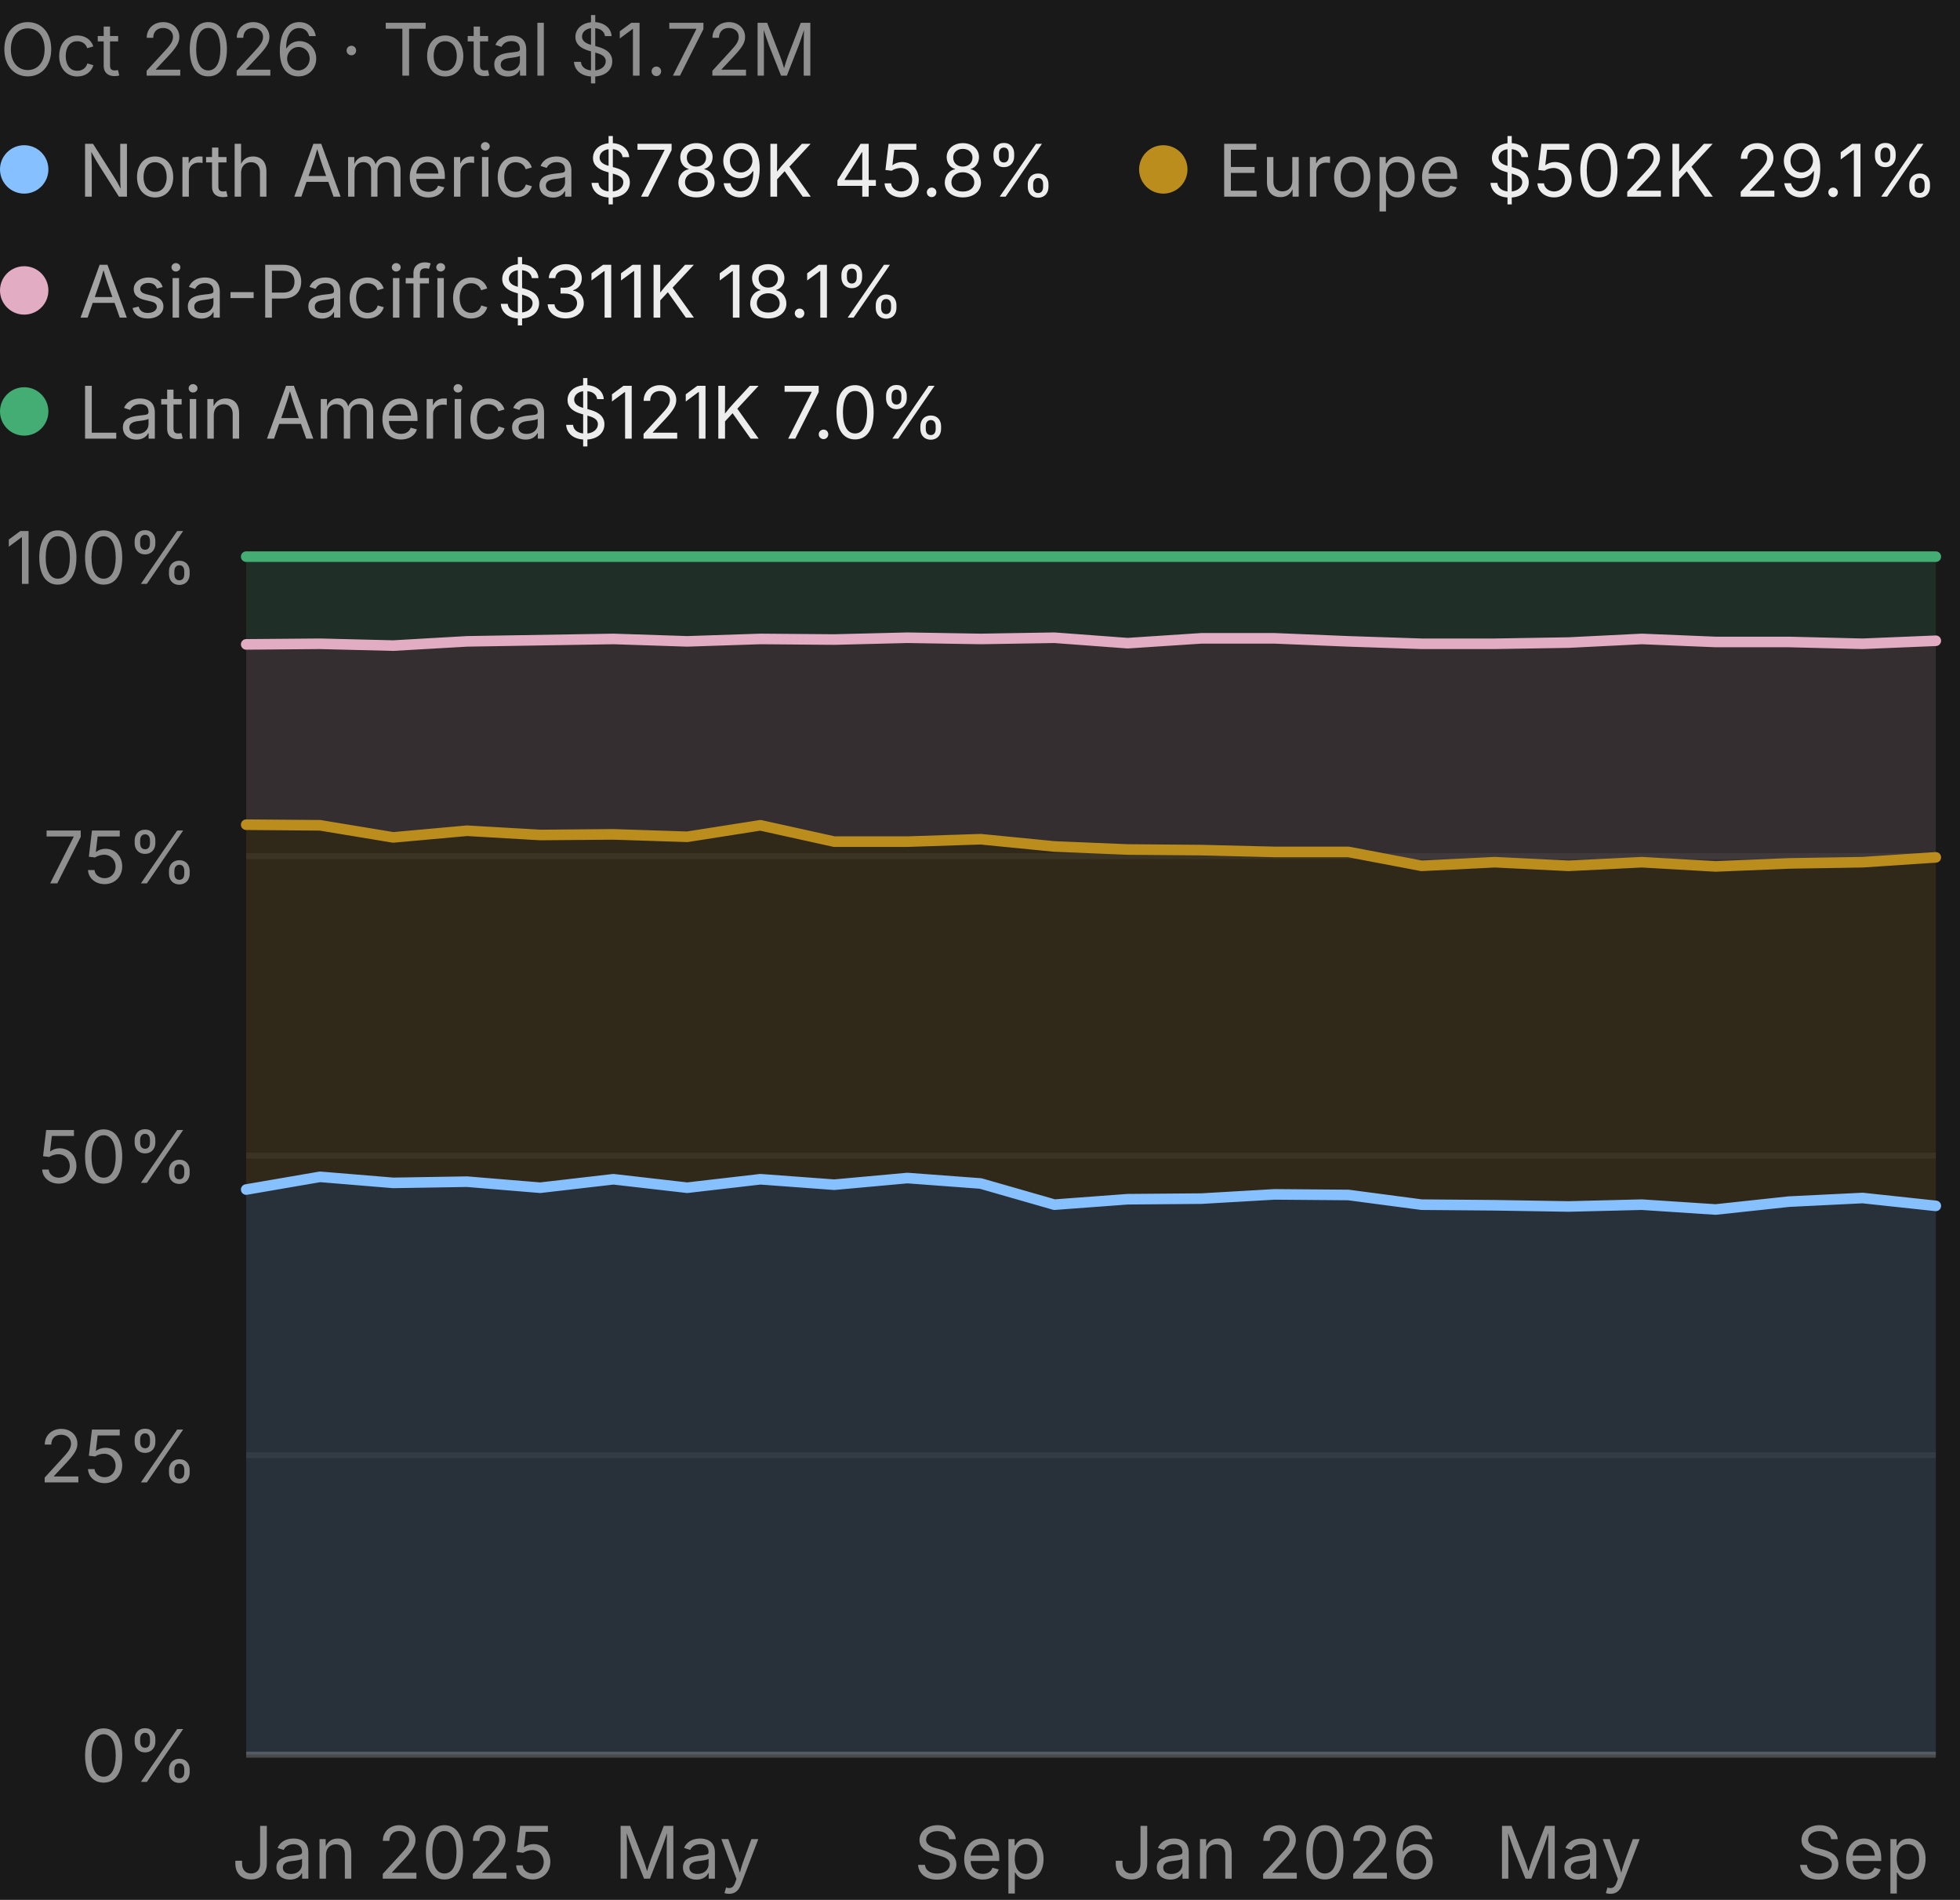
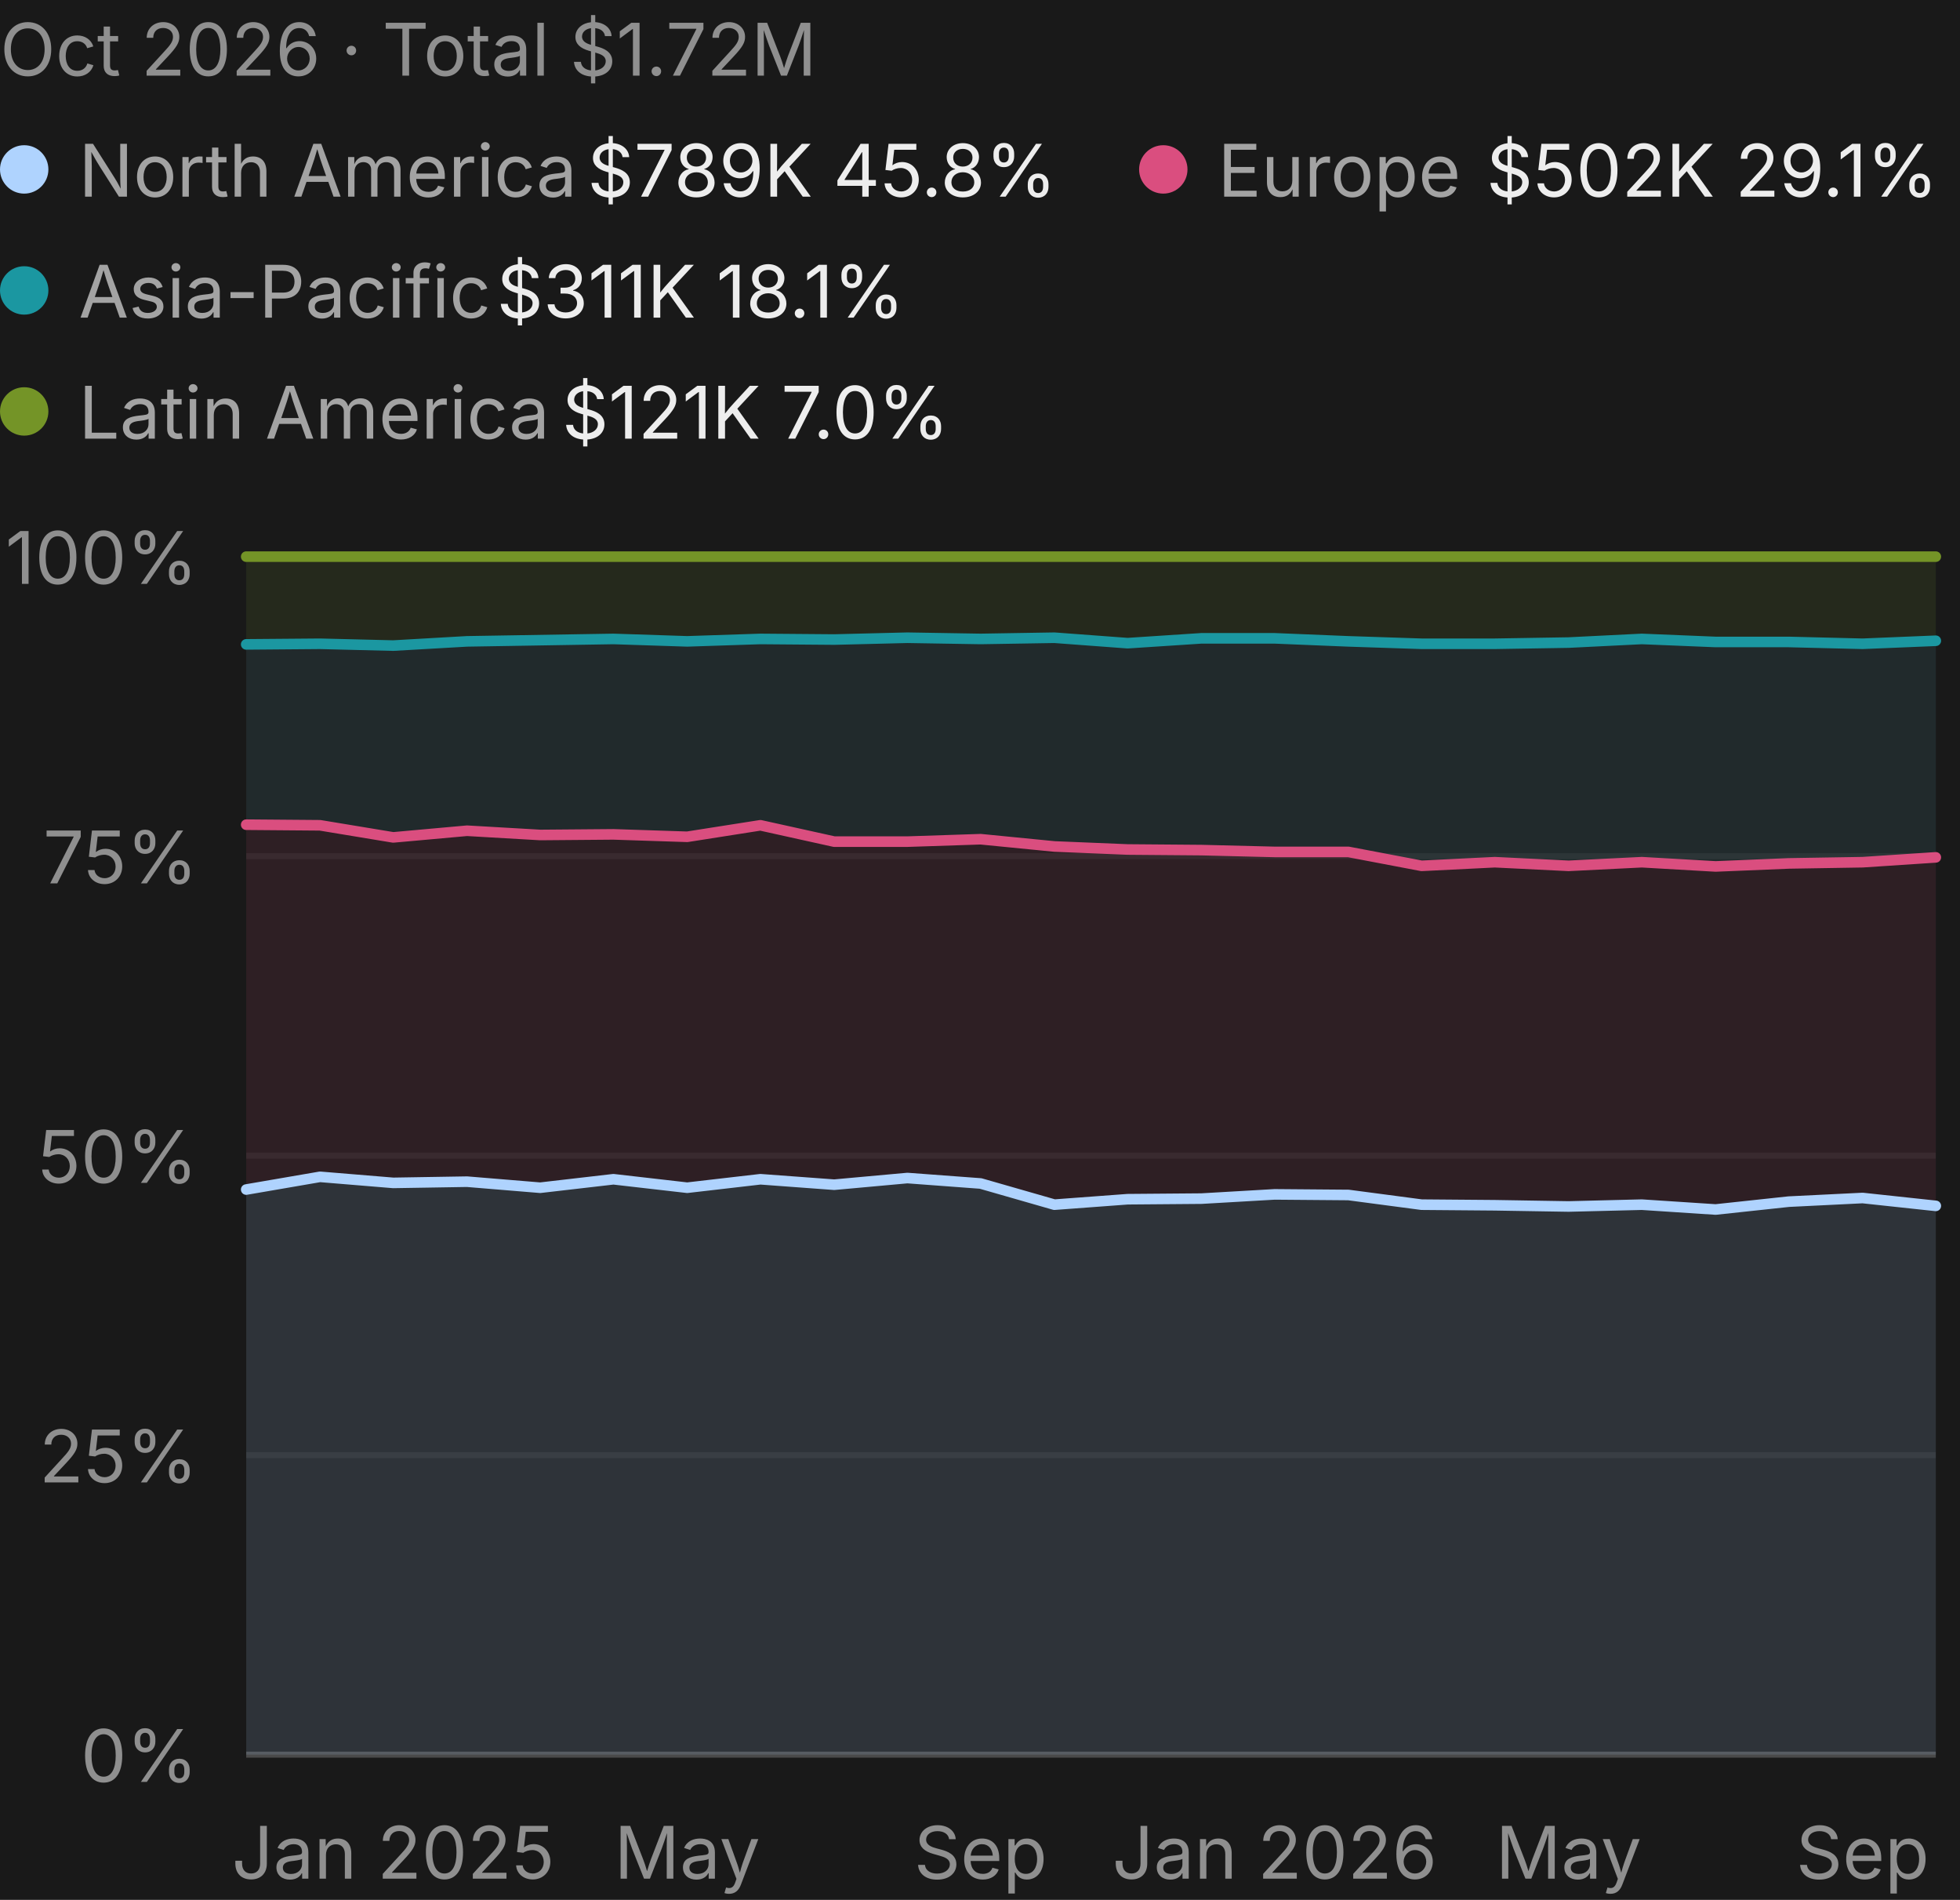
<svg xmlns="http://www.w3.org/2000/svg" font-family="IBM Plex Sans, system-ui, -apple-system, &quot;Segoe UI&quot;, sans-serif" width="324" height="314" viewBox="0 0 324 314" role="img" aria-label="Asia-Pacific's share of revenue grew to 18%" data-hm-kind="line" data-hm-x="40.7,320,24" data-hm-y="0,1,290,92" data-hm-plot="40.7,92,320,290" data-hm-readout="1">
  <rect width="324" height="314" fill="#191919" />
  <g class="hm-readout">
    <text x="0" y="12.5" font-size="12" class="hm-rh" fill="#8f8f8f">Oct 2026 · Total $1.72M</text>
-     <circle cx="4" cy="28" r="4" class="hm-rd-0" fill="#87c0ff" />
+     <circle cx="4" cy="28" r="4" fill="#afd3fe" />
    <text x="13" y="32.5" font-size="12" fill="#a3a3a3">North America</text>
    <text x="97.1" y="32.5" font-size="12" class="hm-rv hm-rv-0" fill="#ededed">$789K 45.8%</text>
-     <circle cx="192.3" cy="28" r="4" class="hm-rd-1" fill="#bb8d1c" />
+     <circle cx="192.3" cy="28" r="4" fill="#da4e7f" />
    <text x="201.3" y="32.5" font-size="12" fill="#a3a3a3">Europe</text>
    <text x="245.7" y="32.5" font-size="12" class="hm-rv hm-rv-1" fill="#ededed">$502K 29.1%</text>
-     <circle cx="4" cy="48" r="4" class="hm-rd-2" fill="#e2acc2" />
+     <circle cx="4" cy="48" r="4" fill="#1b97a1" />
    <text x="13" y="52.5" font-size="12" fill="#a3a3a3">Asia-Pacific</text>
    <text x="82.1" y="52.5" font-size="12" class="hm-rv hm-rv-2" fill="#ededed">$311K 18.1%</text>
-     <circle cx="4" cy="68" r="4" class="hm-rd-3" fill="#44ad73" />
+     <circle cx="4" cy="68" r="4" fill="#749427" />
    <text x="13" y="72.5" font-size="12" fill="#a3a3a3">Latin America</text>
    <text x="92.9" y="72.5" font-size="12" class="hm-rv hm-rv-3" fill="#ededed">$121K 7.0%</text>
  </g>
  <line x1="40.7" y1="290" x2="320" y2="290" stroke="#4a4a4a" />
  <text x="32.7" y="294.5" font-size="12" text-anchor="end" fill="#8f8f8f">0%</text>
  <line x1="40.7" y1="240.5" x2="320" y2="240.5" stroke="#262626" />
  <text x="32.7" y="245" font-size="12" text-anchor="end" fill="#8f8f8f">25%</text>
  <line x1="40.7" y1="191" x2="320" y2="191" stroke="#262626" />
  <text x="32.7" y="195.5" font-size="12" text-anchor="end" fill="#8f8f8f">50%</text>
  <line x1="40.7" y1="141.5" x2="320" y2="141.5" stroke="#262626" />
  <text x="32.7" y="146" font-size="12" text-anchor="end" fill="#8f8f8f">75%</text>
  <line x1="40.7" y1="92" x2="320" y2="92" stroke="#262626" />
  <text x="32.7" y="96.5" font-size="12" text-anchor="end" fill="#8f8f8f">100%</text>
-   <path d="M40.7,92L52.9,92L65,92L77.2,92L89.3,92L101.4,92L113.6,92L125.7,92L137.9,92L150,92L162.1,92L174.3,92L186.4,92L198.6,92L210.7,92L222.9,92L235,92L247.1,92L259.3,92L271.4,92L283.6,92L295.7,92L307.9,92L320,92L320,105.9L307.9,106.4L295.7,106.1L283.6,106.1L271.4,105.6L259.3,106.2L247.1,106.4L235,106.4L222.9,106L210.7,105.5L198.6,105.5L186.4,106.3L174.3,105.4L162.1,105.6L150,105.4L137.9,105.7L125.7,105.6L113.6,106L101.4,105.6L89.3,105.8L77.2,106L65,106.7L52.9,106.4L40.7,106.5Z" fill="#44ad73" fill-opacity="0.14" />
-   <path d="M40.7,106.5L52.9,106.4L65,106.7L77.2,106L89.3,105.8L101.4,105.6L113.6,106L125.7,105.6L137.9,105.7L150,105.4L162.1,105.6L174.3,105.4L186.4,106.3L198.6,105.5L210.7,105.5L222.9,106L235,106.4L247.1,106.4L259.3,106.2L271.4,105.6L283.6,106.1L295.7,106.1L307.9,106.4L320,105.9L320,141.7L307.9,142.5L295.7,142.7L283.6,143.2L271.4,142.5L259.3,143.1L247.1,142.5L235,143.1L222.9,140.8L210.7,140.8L198.6,140.5L186.4,140.4L174.3,139.9L162.1,138.7L150,139.1L137.9,139.1L125.7,136.4L113.6,138.3L101.4,137.9L89.3,138L77.2,137.3L65,138.4L52.9,136.4L40.7,136.3Z" fill="#e2acc2" fill-opacity="0.14" />
-   <path d="M40.7,136.3L52.9,136.4L65,138.4L77.2,137.3L89.3,138L101.4,137.9L113.6,138.3L125.7,136.4L137.9,139.1L150,139.1L162.1,138.7L174.3,139.9L186.4,140.4L198.6,140.5L210.7,140.8L222.9,140.8L235,143.1L247.1,142.5L259.3,143.1L271.4,142.5L283.6,143.2L295.7,142.7L307.9,142.5L320,141.7L320,199.3L307.9,198L295.7,198.6L283.6,199.9L271.4,199.1L259.3,199.4L247.1,199.2L235,199.1L222.9,197.5L210.7,197.4L198.6,198.1L186.4,198.2L174.3,199.1L162.1,195.6L150,194.7L137.9,195.8L125.7,194.9L113.6,196.3L101.4,194.9L89.3,196.3L77.2,195.3L65,195.5L52.9,194.5L40.7,196.6Z" fill="#bb8d1c" fill-opacity="0.14" />
-   <path d="M40.7,196.6L52.9,194.5L65,195.5L77.2,195.3L89.3,196.3L101.4,194.9L113.6,196.3L125.7,194.9L137.9,195.8L150,194.7L162.1,195.6L174.3,199.1L186.4,198.2L198.6,198.1L210.7,197.4L222.9,197.5L235,199.1L247.1,199.2L259.3,199.4L271.4,199.1L283.6,199.9L295.7,198.6L307.9,198L320,199.3L320,290L307.9,290L295.7,290L283.6,290L271.4,290L259.3,290L247.1,290L235,290L222.9,290L210.7,290L198.6,290L186.4,290L174.3,290L162.1,290L150,290L137.9,290L125.7,290L113.6,290L101.4,290L89.3,290L77.2,290L65,290L52.9,290L40.7,290Z" fill="#87c0ff" fill-opacity="0.14" />
-   <path d="M40.7,92L52.9,92L65,92L77.2,92L89.3,92L101.4,92L113.6,92L125.7,92L137.9,92L150,92L162.1,92L174.3,92L186.4,92L198.6,92L210.7,92L222.9,92L235,92L247.1,92L259.3,92L271.4,92L283.6,92L295.7,92L307.9,92L320,92" fill="none" stroke="#44ad73" stroke-width="1.75" stroke-linejoin="round" stroke-linecap="round" />
-   <path d="M40.7,106.5L52.9,106.4L65,106.7L77.2,106L89.3,105.8L101.4,105.6L113.6,106L125.7,105.6L137.9,105.7L150,105.4L162.1,105.6L174.3,105.4L186.4,106.3L198.6,105.5L210.7,105.5L222.9,106L235,106.4L247.1,106.4L259.3,106.2L271.4,105.6L283.6,106.1L295.7,106.1L307.9,106.4L320,105.9" fill="none" stroke="#e2acc2" stroke-width="1.75" stroke-linejoin="round" stroke-linecap="round" />
-   <path d="M40.7,136.3L52.9,136.4L65,138.4L77.2,137.3L89.3,138L101.4,137.9L113.6,138.3L125.7,136.4L137.9,139.1L150,139.1L162.1,138.7L174.3,139.9L186.4,140.4L198.6,140.5L210.7,140.8L222.9,140.8L235,143.1L247.1,142.5L259.3,143.1L271.4,142.5L283.6,143.2L295.7,142.7L307.9,142.5L320,141.7" fill="none" stroke="#bb8d1c" stroke-width="1.75" stroke-linejoin="round" stroke-linecap="round" />
-   <path d="M40.7,196.6L52.9,194.5L65,195.5L77.2,195.3L89.3,196.3L101.4,194.9L113.6,196.3L125.7,194.9L137.9,195.8L150,194.7L162.1,195.6L174.3,199.1L186.4,198.2L198.6,198.1L210.7,197.4L222.9,197.5L235,199.1L247.1,199.2L259.3,199.4L271.4,199.1L283.6,199.9L295.7,198.6L307.9,198L320,199.3" fill="none" stroke="#87c0ff" stroke-width="1.75" stroke-linejoin="round" stroke-linecap="round" />
+   <path d="M40.7,92L52.9,92L65,92L77.2,92L89.3,92L101.4,92L113.6,92L125.7,92L137.9,92L150,92L162.1,92L174.3,92L186.4,92L198.6,92L210.7,92L222.9,92L235,92L247.1,92L259.3,92L271.4,92L283.6,92L295.7,92L307.9,92L320,92L320,105.9L307.9,106.4L295.7,106.1L283.6,106.1L271.4,105.6L259.3,106.2L247.1,106.4L235,106.4L222.9,106L210.7,105.5L198.6,105.5L186.4,106.3L174.3,105.4L162.1,105.6L150,105.4L137.9,105.7L125.7,105.6L113.6,106L101.4,105.6L89.3,105.8L77.2,106L65,106.7L52.9,106.4L40.7,106.5Z" fill="#718c2f" fill-opacity="0.14" />
+   <path d="M40.7,106.5L52.9,106.4L65,106.7L77.2,106L89.3,105.8L101.4,105.6L113.6,106L125.7,105.6L137.9,105.7L150,105.4L162.1,105.6L174.3,105.4L186.4,106.3L198.6,105.5L210.7,105.5L222.9,106L235,106.4L247.1,106.4L259.3,106.2L271.4,105.6L283.6,106.1L295.7,106.1L307.9,106.4L320,105.9L320,141.7L307.9,142.5L295.7,142.7L283.6,143.2L271.4,142.5L259.3,143.1L247.1,142.5L235,143.1L222.9,140.8L210.7,140.8L198.6,140.5L186.4,140.4L174.3,139.9L162.1,138.7L150,139.1L137.9,139.1L125.7,136.4L113.6,138.3L101.4,137.9L89.3,138L77.2,137.3L65,138.4L52.9,136.4L40.7,136.3Z" fill="#5490a3" fill-opacity="0.14" />
+   <path d="M40.7,136.3L52.9,136.4L65,138.4L77.2,137.3L89.3,138L101.4,137.9L113.6,138.3L125.7,136.4L137.9,139.1L150,139.1L162.1,138.7L174.3,139.9L186.4,140.4L198.6,140.5L210.7,140.8L222.9,140.8L235,143.1L247.1,142.5L259.3,143.1L271.4,142.5L283.6,143.2L295.7,142.7L307.9,142.5L320,141.7L320,199.3L307.9,198L295.7,198.6L283.6,199.9L271.4,199.1L259.3,199.4L247.1,199.2L235,199.1L222.9,197.5L210.7,197.4L198.6,198.1L186.4,198.2L174.3,199.1L162.1,195.6L150,194.7L137.9,195.8L125.7,194.9L113.6,196.3L101.4,194.9L89.3,196.3L77.2,195.3L65,195.5L52.9,194.5L40.7,196.6Z" fill="#ad4669" fill-opacity="0.14" />
+   <path d="M40.7,196.6L52.9,194.5L65,195.5L77.2,195.3L89.3,196.3L101.4,194.9L113.6,196.3L125.7,194.9L137.9,195.8L150,194.7L162.1,195.6L174.3,199.1L186.4,198.2L198.6,198.1L210.7,197.4L222.9,197.5L235,199.1L247.1,199.2L259.3,199.4L271.4,199.1L283.6,199.9L295.7,198.6L307.9,198L320,199.3L320,290L307.9,290L295.7,290L283.6,290L271.4,290L259.3,290L247.1,290L235,290L222.9,290L210.7,290L198.6,290L186.4,290L174.3,290L162.1,290L150,290L137.9,290L125.7,290L113.6,290L101.4,290L89.3,290L77.2,290L65,290L52.9,290L40.7,290Z" fill="#afd4fe" fill-opacity="0.14" />
+   <path d="M40.7,92L52.9,92L65,92L77.2,92L89.3,92L101.4,92L113.6,92L125.7,92L137.9,92L150,92L162.1,92L174.3,92L186.4,92L198.6,92L210.7,92L222.9,92L235,92L247.1,92L259.3,92L271.4,92L283.6,92L295.7,92L307.9,92L320,92" fill="none" stroke="#749427" stroke-width="1.75" stroke-linejoin="round" stroke-linecap="round" />
+   <path d="M40.7,106.5L52.9,106.4L65,106.7L77.2,106L89.3,105.8L101.4,105.6L113.6,106L125.7,105.6L137.9,105.7L150,105.4L162.1,105.6L174.3,105.4L186.4,106.3L198.6,105.5L210.7,105.5L222.9,106L235,106.4L247.1,106.4L259.3,106.2L271.4,105.6L283.6,106.1L295.7,106.1L307.9,106.4L320,105.9" fill="none" stroke="#1b97a1" stroke-width="1.75" stroke-linejoin="round" stroke-linecap="round" />
+   <path d="M40.7,136.3L52.9,136.4L65,138.4L77.2,137.3L89.3,138L101.4,137.9L113.6,138.3L125.7,136.4L137.9,139.1L150,139.1L162.1,138.7L174.3,139.9L186.4,140.4L198.6,140.5L210.7,140.8L222.9,140.8L235,143.1L247.1,142.5L259.3,143.1L271.4,142.5L283.6,143.2L295.7,142.7L307.9,142.5L320,141.7" fill="none" stroke="#da4e7f" stroke-width="1.75" stroke-linejoin="round" stroke-linecap="round" />
+   <path d="M40.7,196.6L52.9,194.5L65,195.5L77.2,195.3L89.3,196.3L101.4,194.9L113.6,196.3L125.7,194.9L137.9,195.8L150,194.7L162.1,195.6L174.3,199.1L186.4,198.2L198.6,198.1L210.7,197.4L222.9,197.5L235,199.1L247.1,199.2L259.3,199.4L271.4,199.1L283.6,199.9L295.7,198.6L307.9,198L320,199.3" fill="none" stroke="#afd3fe" stroke-width="1.75" stroke-linejoin="round" stroke-linecap="round" />
  <text x="65" y="310.5" font-size="12" text-anchor="middle" fill="#8f8f8f">Jan 2025</text>
  <text x="113.6" y="310.5" font-size="12" text-anchor="middle" fill="#8f8f8f">May</text>
  <text x="162.1" y="310.5" font-size="12" text-anchor="middle" fill="#8f8f8f">Sep</text>
  <text x="210.7" y="310.5" font-size="12" text-anchor="middle" fill="#8f8f8f">Jan 2026</text>
  <text x="259.3" y="310.5" font-size="12" text-anchor="middle" fill="#8f8f8f">May</text>
  <text x="307.9" y="310.5" font-size="12" text-anchor="middle" fill="#8f8f8f">Sep</text>
</svg>
